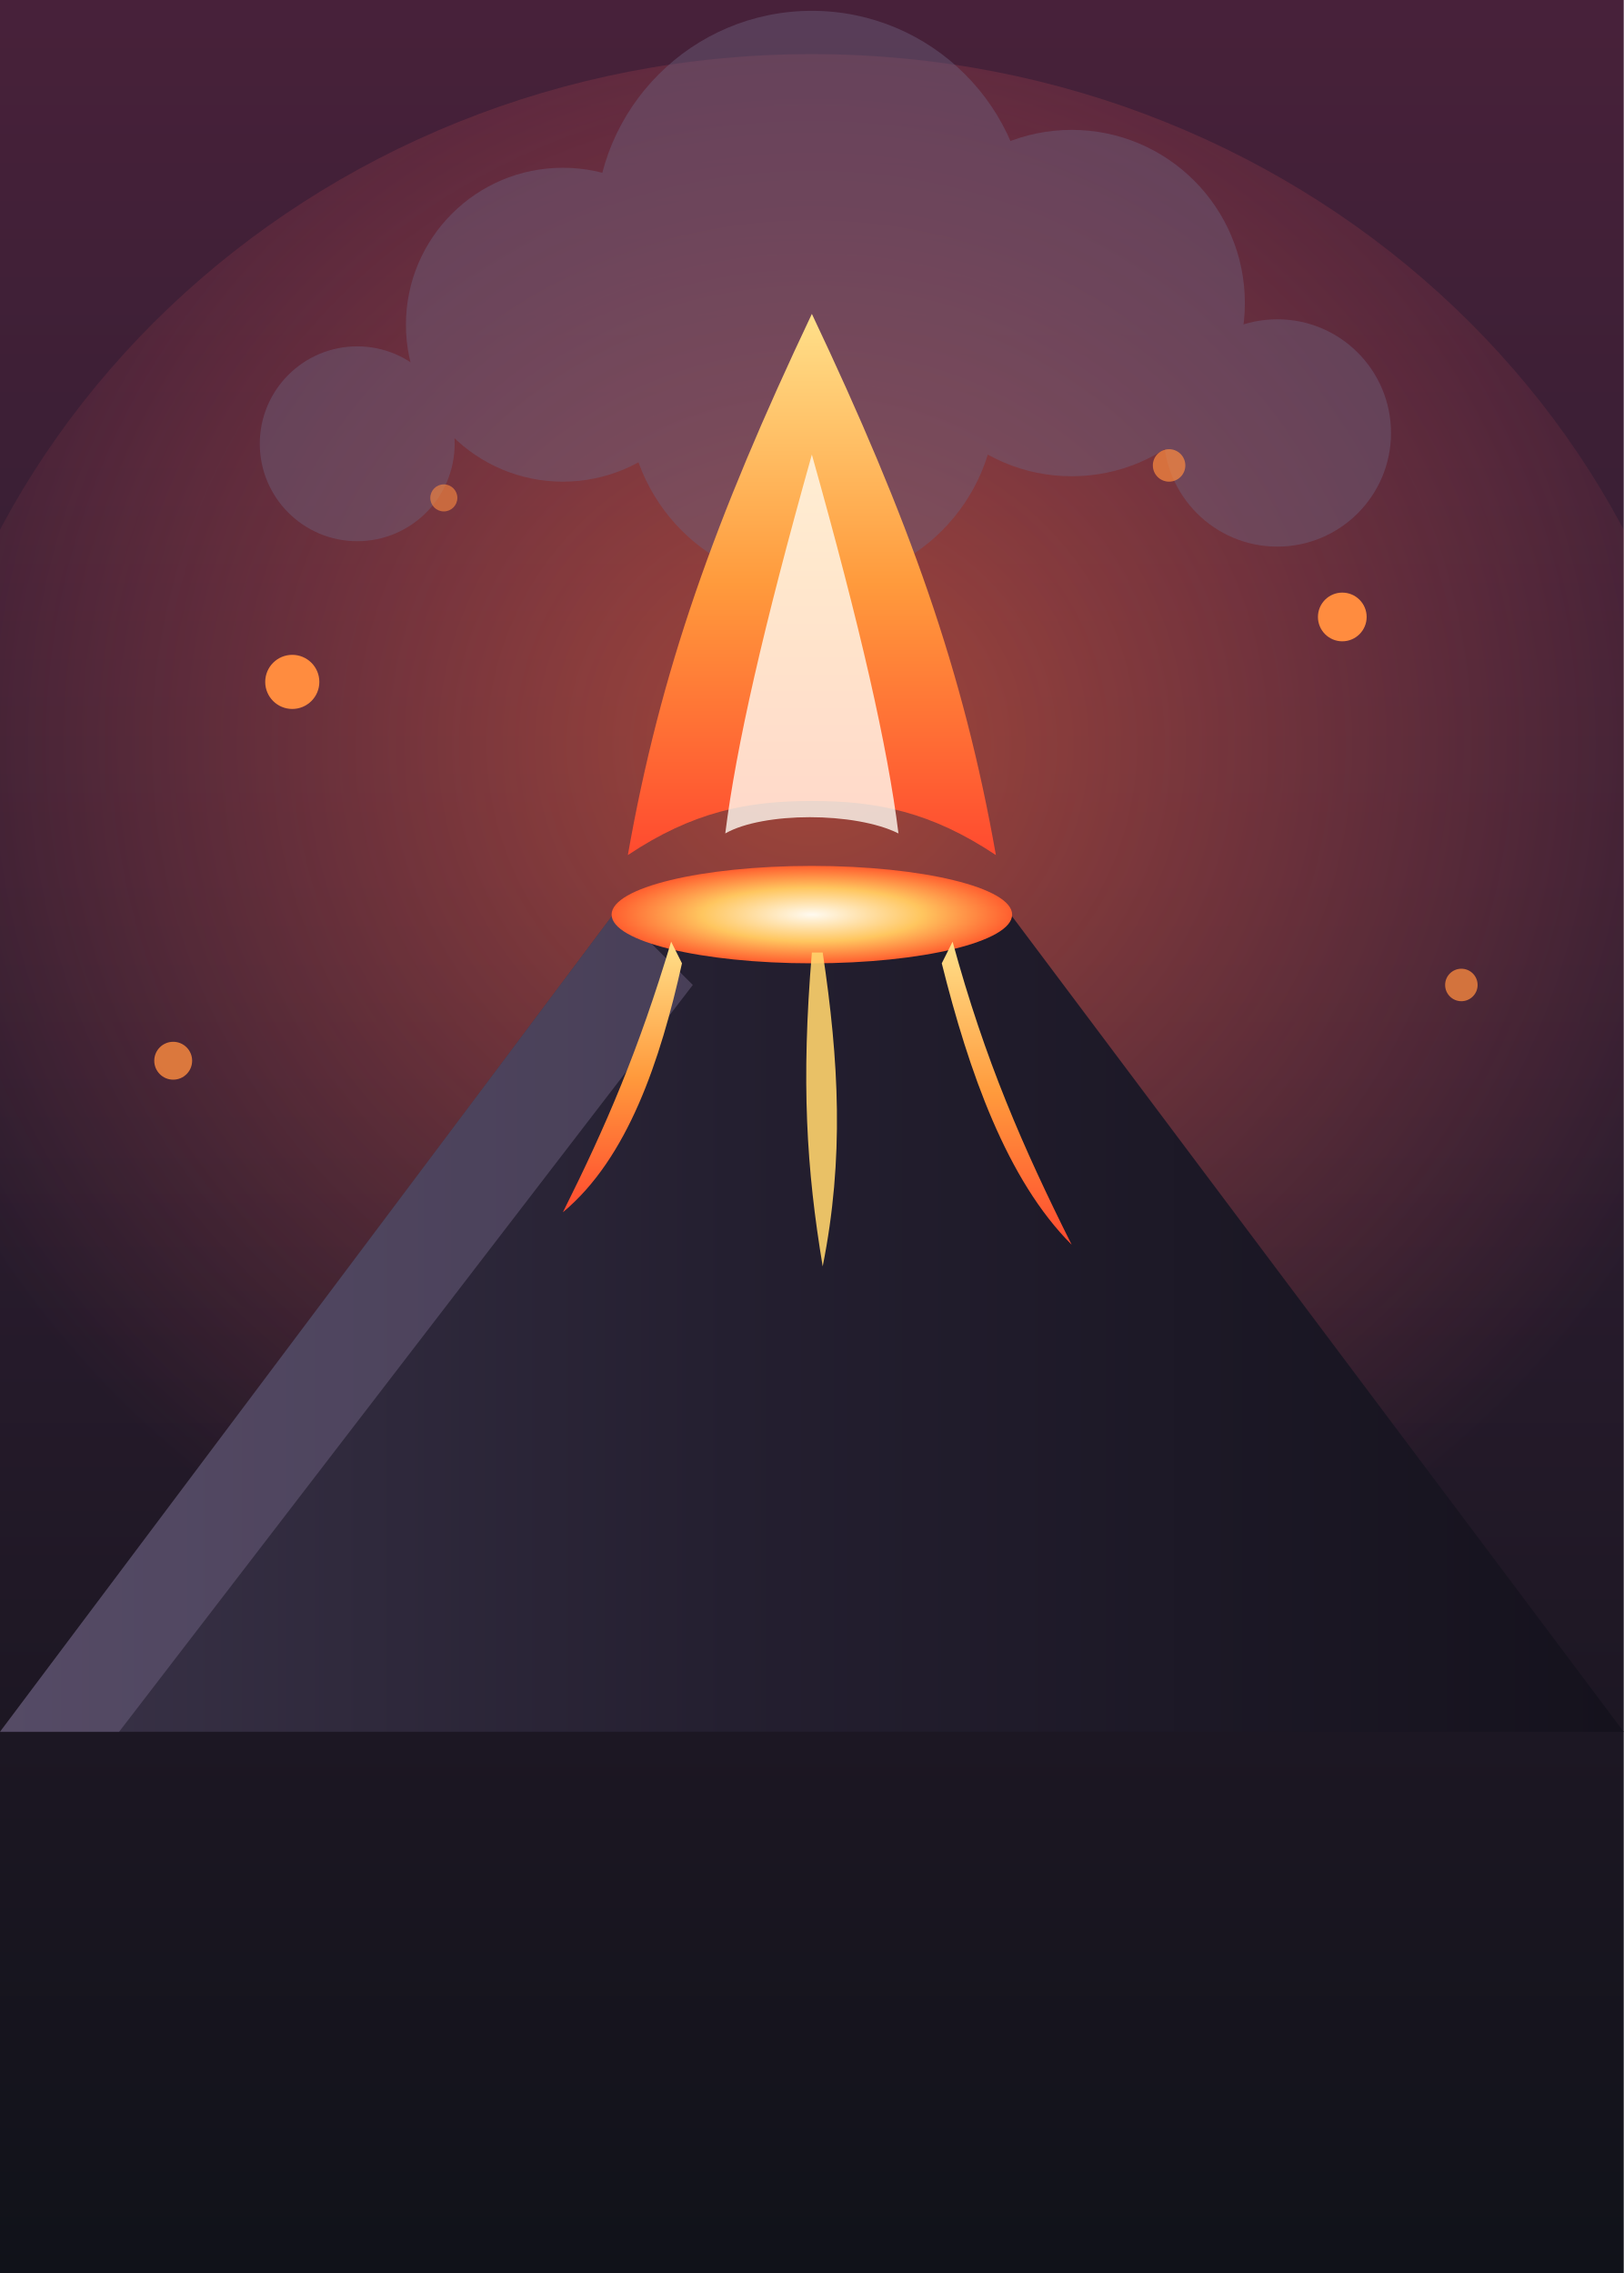
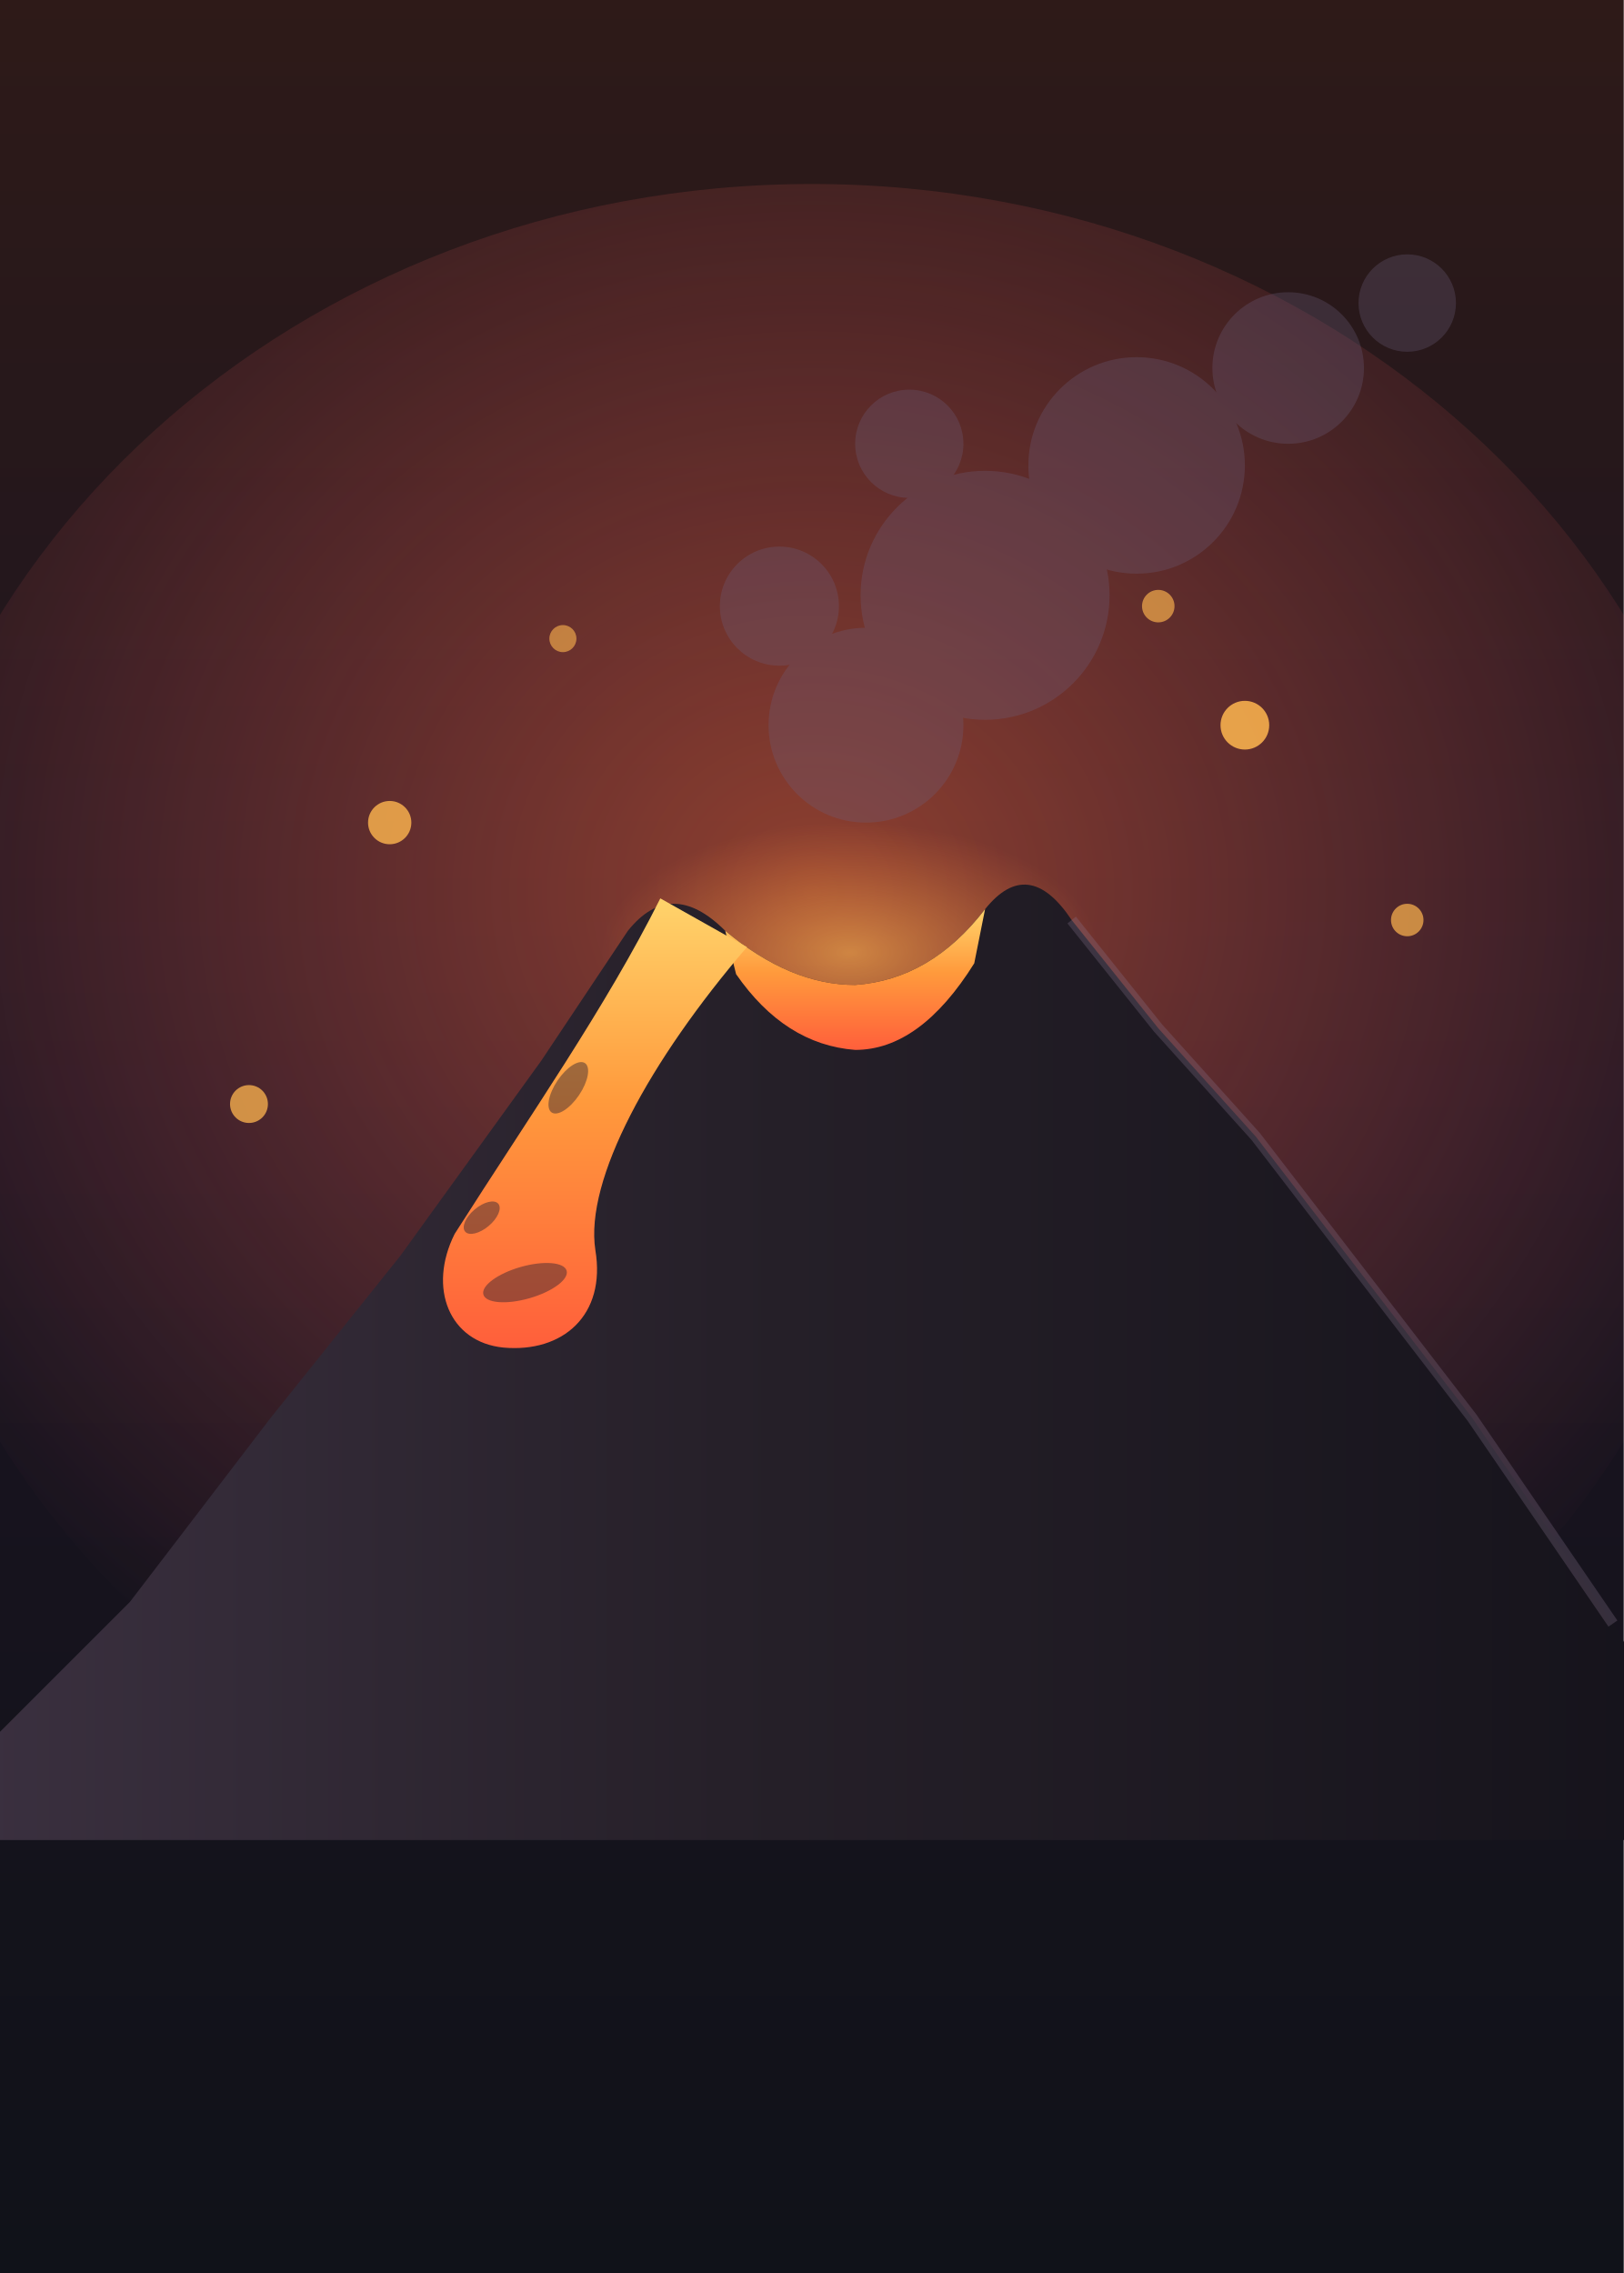
<svg xmlns="http://www.w3.org/2000/svg" viewBox="0 0 300 420" width="300" height="420">
  <defs>
    <linearGradient id="s30-bg" x1="0" y1="0" x2="0" y2="1">
-       <stop offset="0" stop-color="#48213a" />
-       <stop offset=".5" stop-color="#2a1c2e" />
+       <stop offset="0" stop-color="#2e1a18" />
+       <stop offset=".5" stop-color="#1a1420" />
      <stop offset="1" stop-color="#101219" />
    </linearGradient>
-     <radialGradient id="s30-sky" cx="50%" cy="40%" r="54%">
-       <stop offset="0" stop-color="#ff6a3f" stop-opacity=".55" />
+     <radialGradient id="s30-sky" cx="50%" cy="42%" r="56%">
+       <stop offset="0" stop-color="#ff6a3f" stop-opacity=".5" />
      <stop offset="1" stop-color="#ff5f6b" stop-opacity="0" />
    </radialGradient>
    <linearGradient id="s30-rock" x1="0" y1="0" x2="1" y2="0">
-       <stop offset="0" stop-color="#3a3348" />
-       <stop offset=".45" stop-color="#241f30" />
-       <stop offset="1" stop-color="#15121d" />
+       <stop offset="0" stop-color="#3d3242" />
+       <stop offset=".45" stop-color="#262029" />
+       <stop offset="1" stop-color="#14121a" />
    </linearGradient>
    <linearGradient id="s30-lava" x1="0" y1="1" x2="0" y2="0">
-       <stop offset="0" stop-color="#ff4a2f" />
-       <stop offset=".5" stop-color="#ff9a3c" />
-       <stop offset="1" stop-color="#ffe08a" />
+       <stop offset="0" stop-color="#ff5f3b" />
+       <stop offset=".55" stop-color="#ff9a3c" />
+       <stop offset="1" stop-color="#ffd36b" />
    </linearGradient>
-     <radialGradient id="s30-crater" cx="50%" cy="50%" r="50%">
-       <stop offset="0" stop-color="#fffaf0" />
-       <stop offset=".55" stop-color="#ffc65f" />
-       <stop offset="1" stop-color="#ff5f2f" />
+     <radialGradient id="s30-heat" cx="50%" cy="50%" r="50%">
+       <stop offset="0" stop-color="#ffb64f" stop-opacity=".6" />
+       <stop offset="1" stop-color="#ff8c3f" stop-opacity="0" />
    </radialGradient>
  </defs>
  <rect width="300" height="420" fill="url(#s30-bg)" />
-   <ellipse cx="150" cy="170" rx="168" ry="160" fill="url(#s30-sky)" />
-   <g fill="#6d5f7d" opacity=".45">
-     <circle cx="150" cy="42" r="40" />
-     <circle cx="104" cy="60" r="29" />
-     <circle cx="198" cy="56" r="32" />
-     <circle cx="150" cy="74" r="34" />
-     <circle cx="66" cy="82" r="18" />
-     <circle cx="236" cy="80" r="21" />
+   <ellipse cx="150" cy="190" rx="172" ry="156" fill="url(#s30-sky)" />
+   <g fill="#6d5f7d" opacity=".3">
+     <circle cx="160" cy="134" r="18" />
+     <circle cx="182" cy="110" r="23" />
+     <circle cx="210" cy="86" r="20" />
+     <circle cx="238" cy="68" r="14" />
+     <circle cx="260" cy="56" r="9" />
+     <circle cx="144" cy="112" r="11" />
+     <circle cx="168" cy="82" r="10" />
  </g>
-   <path d="M150 58            C 132 96 122 124 116 158            C 128 150 138 148 150 148            C 162 148 172 150 184 158            C 178 124 168 96 150 58 Z" fill="url(#s30-lava)" />
-   <path d="M150 84 C 141 116 136 138 134 154 C 141 150 158 150 166 154            C 164 138 159 116 150 84 Z" fill="#fffaf0" opacity=".8" />
-   <path d="M0 320 L114 168 L186 168 L300 320 Z" fill="url(#s30-rock)" />
-   <path d="M114 168 L0 320 L22 320 L128 182 Z" fill="#7e6f90" opacity=".4" />
-   <ellipse cx="150" cy="169" rx="37" ry="9" fill="url(#s30-crater)" />
-   <path d="M124 174 C 118 194 112 208 104 224 C 116 214 122 196 126 178 Z" fill="url(#s30-lava)" />
-   <path d="M176 174 C 182 196 189 212 198 230 C 186 218 179 198 174 178 Z" fill="url(#s30-lava)" />
-   <path d="M150 176 C 148 200 149 216 152 234 C 156 214 155 196 152 176 Z" fill="#ffd36b" opacity=".9" />
-   <g fill="#ff8c3f">
-     <circle cx="54" cy="126" r="5" />
-     <circle cx="248" cy="114" r="4.5" />
-     <circle cx="32" cy="196" r="3.5" opacity=".8" />
-     <circle cx="270" cy="182" r="3" opacity=".75" />
-     <circle cx="216" cy="86" r="3" opacity=".7" />
-     <circle cx="82" cy="92" r="2.5" opacity=".6" />
+   <ellipse cx="157" cy="176" rx="46" ry="24" fill="url(#s30-heat)" />
+   <path d="M -20 340            L 24 296            L 50 262            L 74 232            L 100 196            L 116 172            Q 124 162 134 172            Q 146 182 158 182            Q 172 181 182 168            Q 190 158 198 170            L 214 190            L 232 210            L 252 236            L 272 262            L 298 300            L 322 340 Z" fill="url(#s30-rock)" />
+   <path d="M 198 170 L 214 190 L 232 210 L 252 236 L 272 262 L 298 300" fill="none" stroke="#8a7590" stroke-width="2" opacity=".28" />
+   <path d="M 134 172            Q 146 182 158 182            Q 172 181 182 168            L 180 178            Q 170 194 158 194            Q 145 193 136 180 Z" fill="url(#s30-lava)" />
+   <path d="M 122 166            C 112 186, 98 206, 84 228            C 79 238, 83 248, 93 249            C 104 250, 112 243, 110 231            C 108 218, 120 196, 138 175 Z" fill="url(#s30-lava)" />
+   <g fill="#2a2230" opacity=".45">
+     <ellipse cx="105" cy="201" rx="5.5" ry="2.4" transform="rotate(-56 105 201)" />
+     <ellipse cx="97" cy="237" rx="8" ry="3" transform="rotate(-16 97 237)" />
+     <ellipse cx="89" cy="225" rx="4" ry="2" transform="rotate(-40 89 225)" />
+   </g>
+   <g fill="#ffb64f">
+     <circle cx="230" cy="134" r="4.5" opacity=".85" />
+     <circle cx="72" cy="152" r="4" opacity=".8" />
+     <circle cx="260" cy="170" r="3" opacity=".7" />
+     <circle cx="46" cy="204" r="3.5" opacity=".75" />
+     <circle cx="214" cy="112" r="3" opacity=".65" />
+     <circle cx="104" cy="118" r="2.5" opacity=".6" />
  </g>
</svg>
